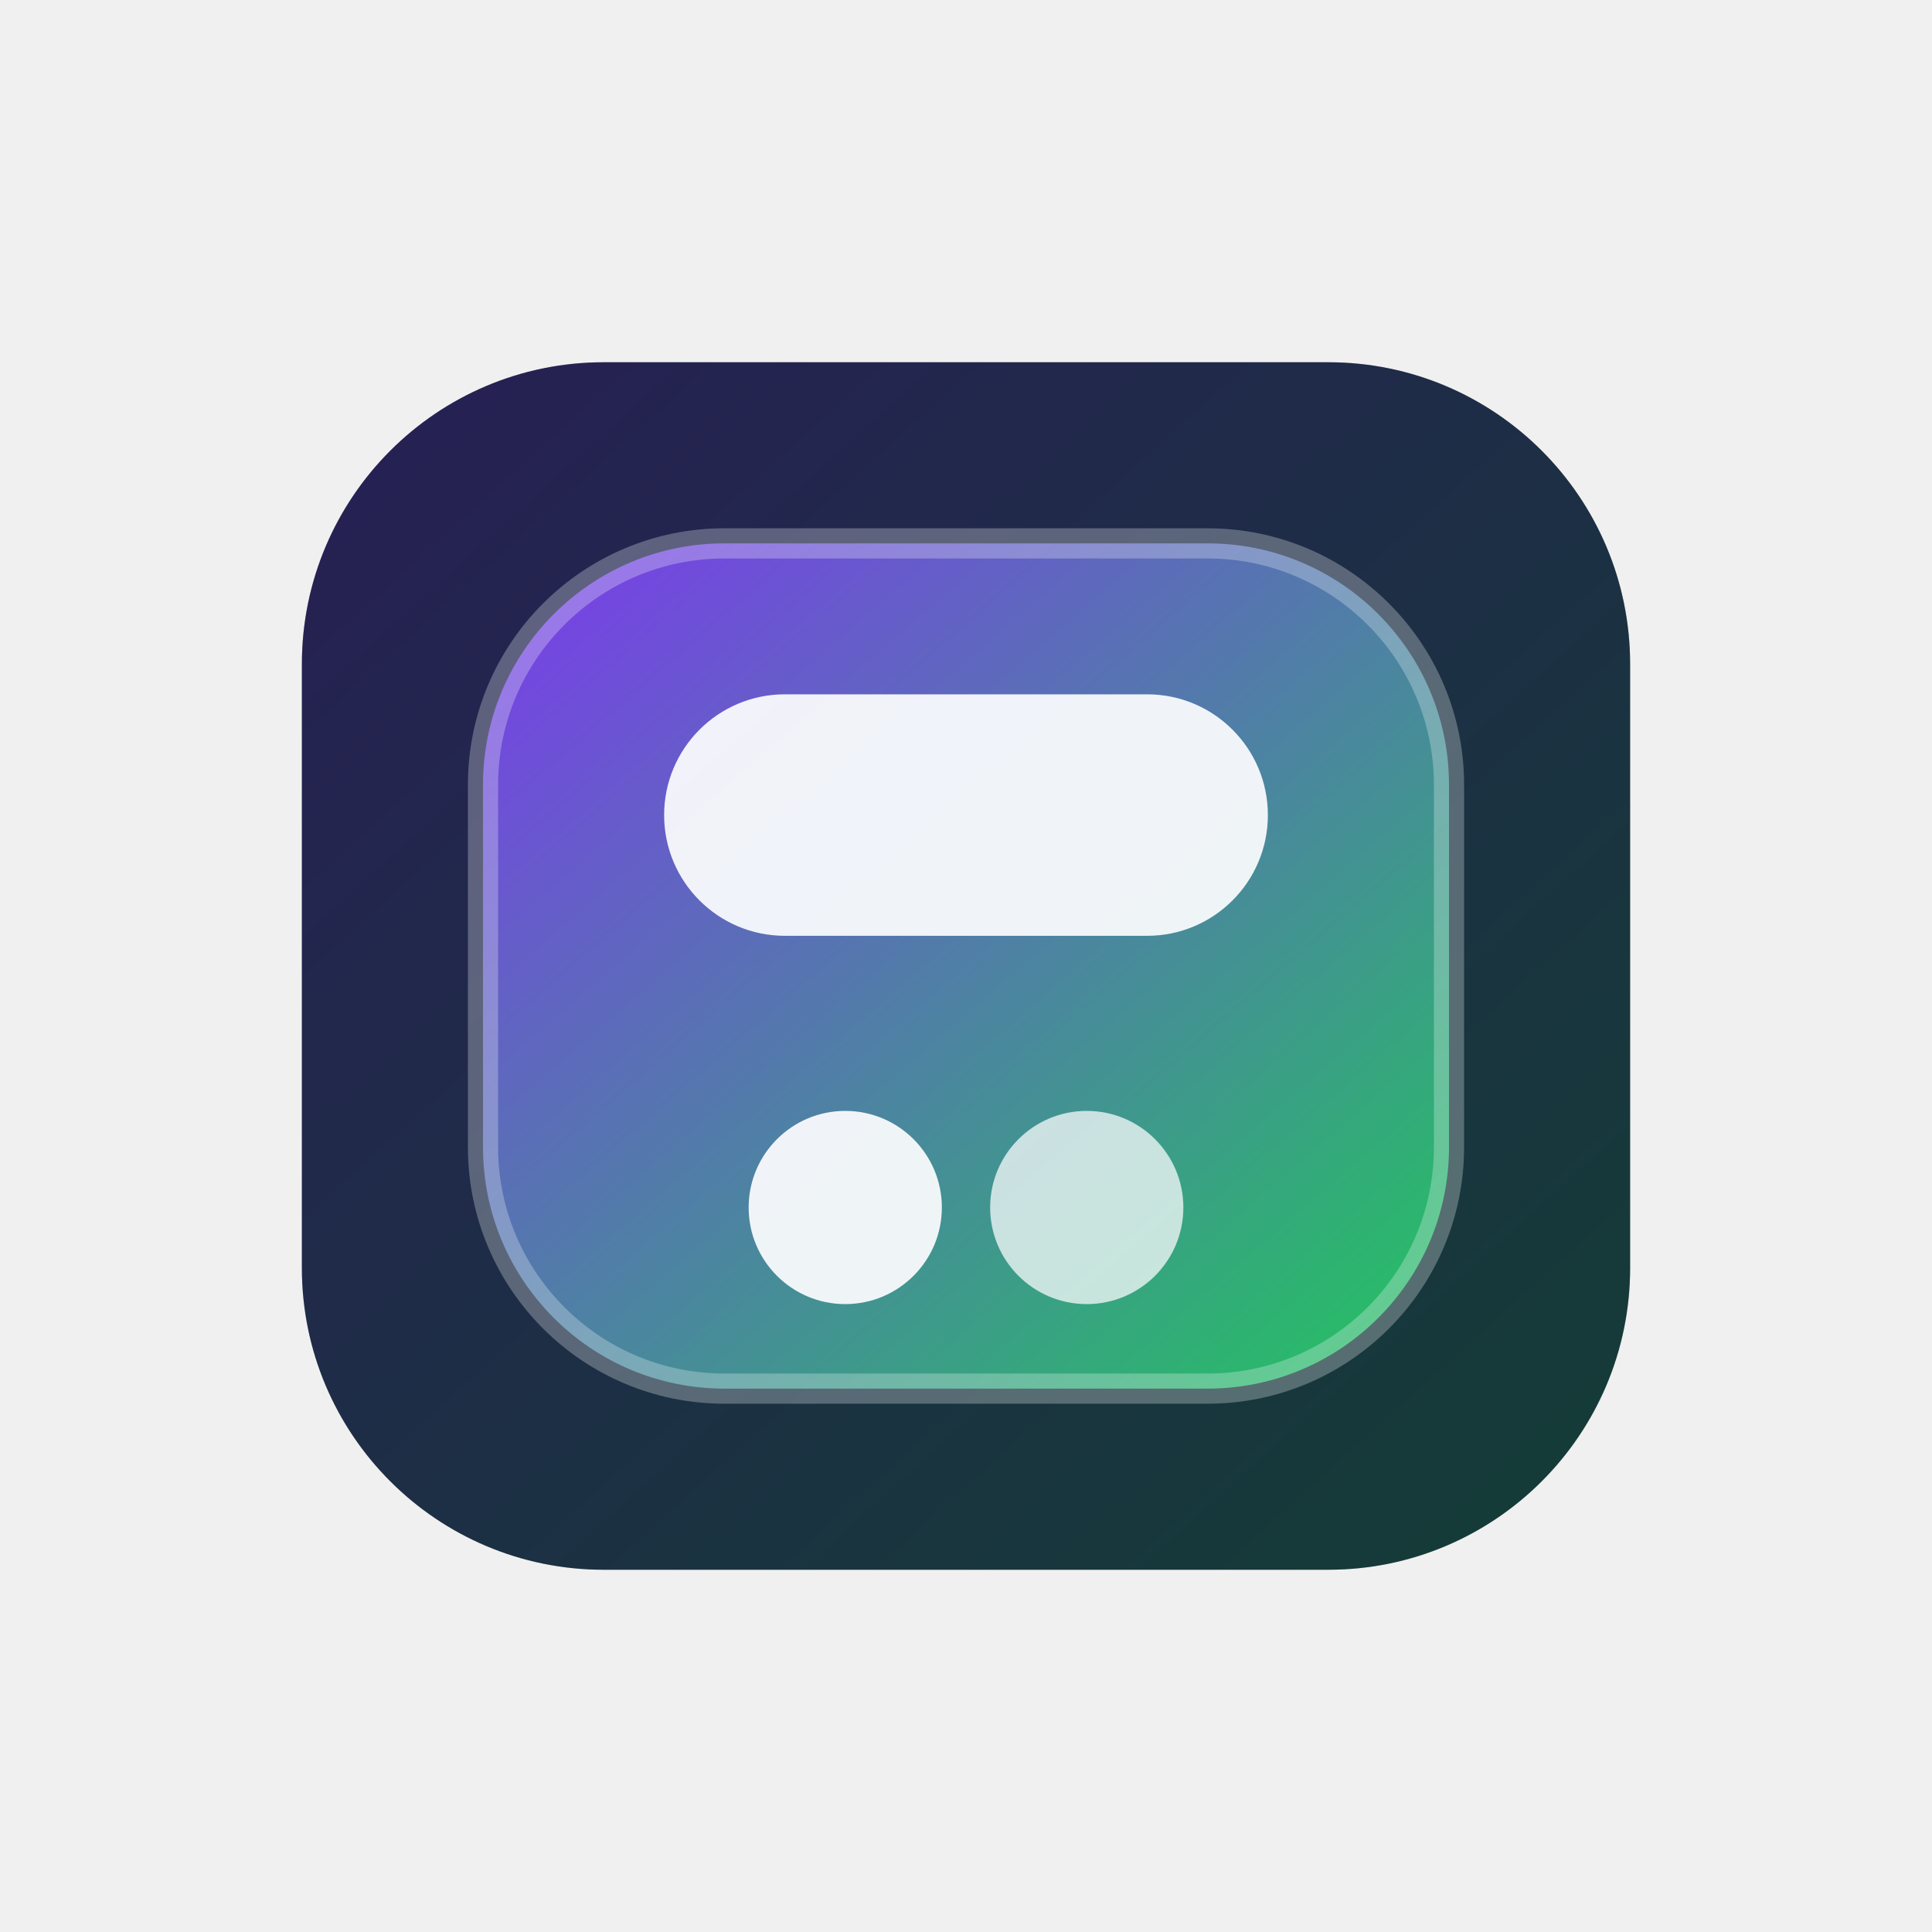
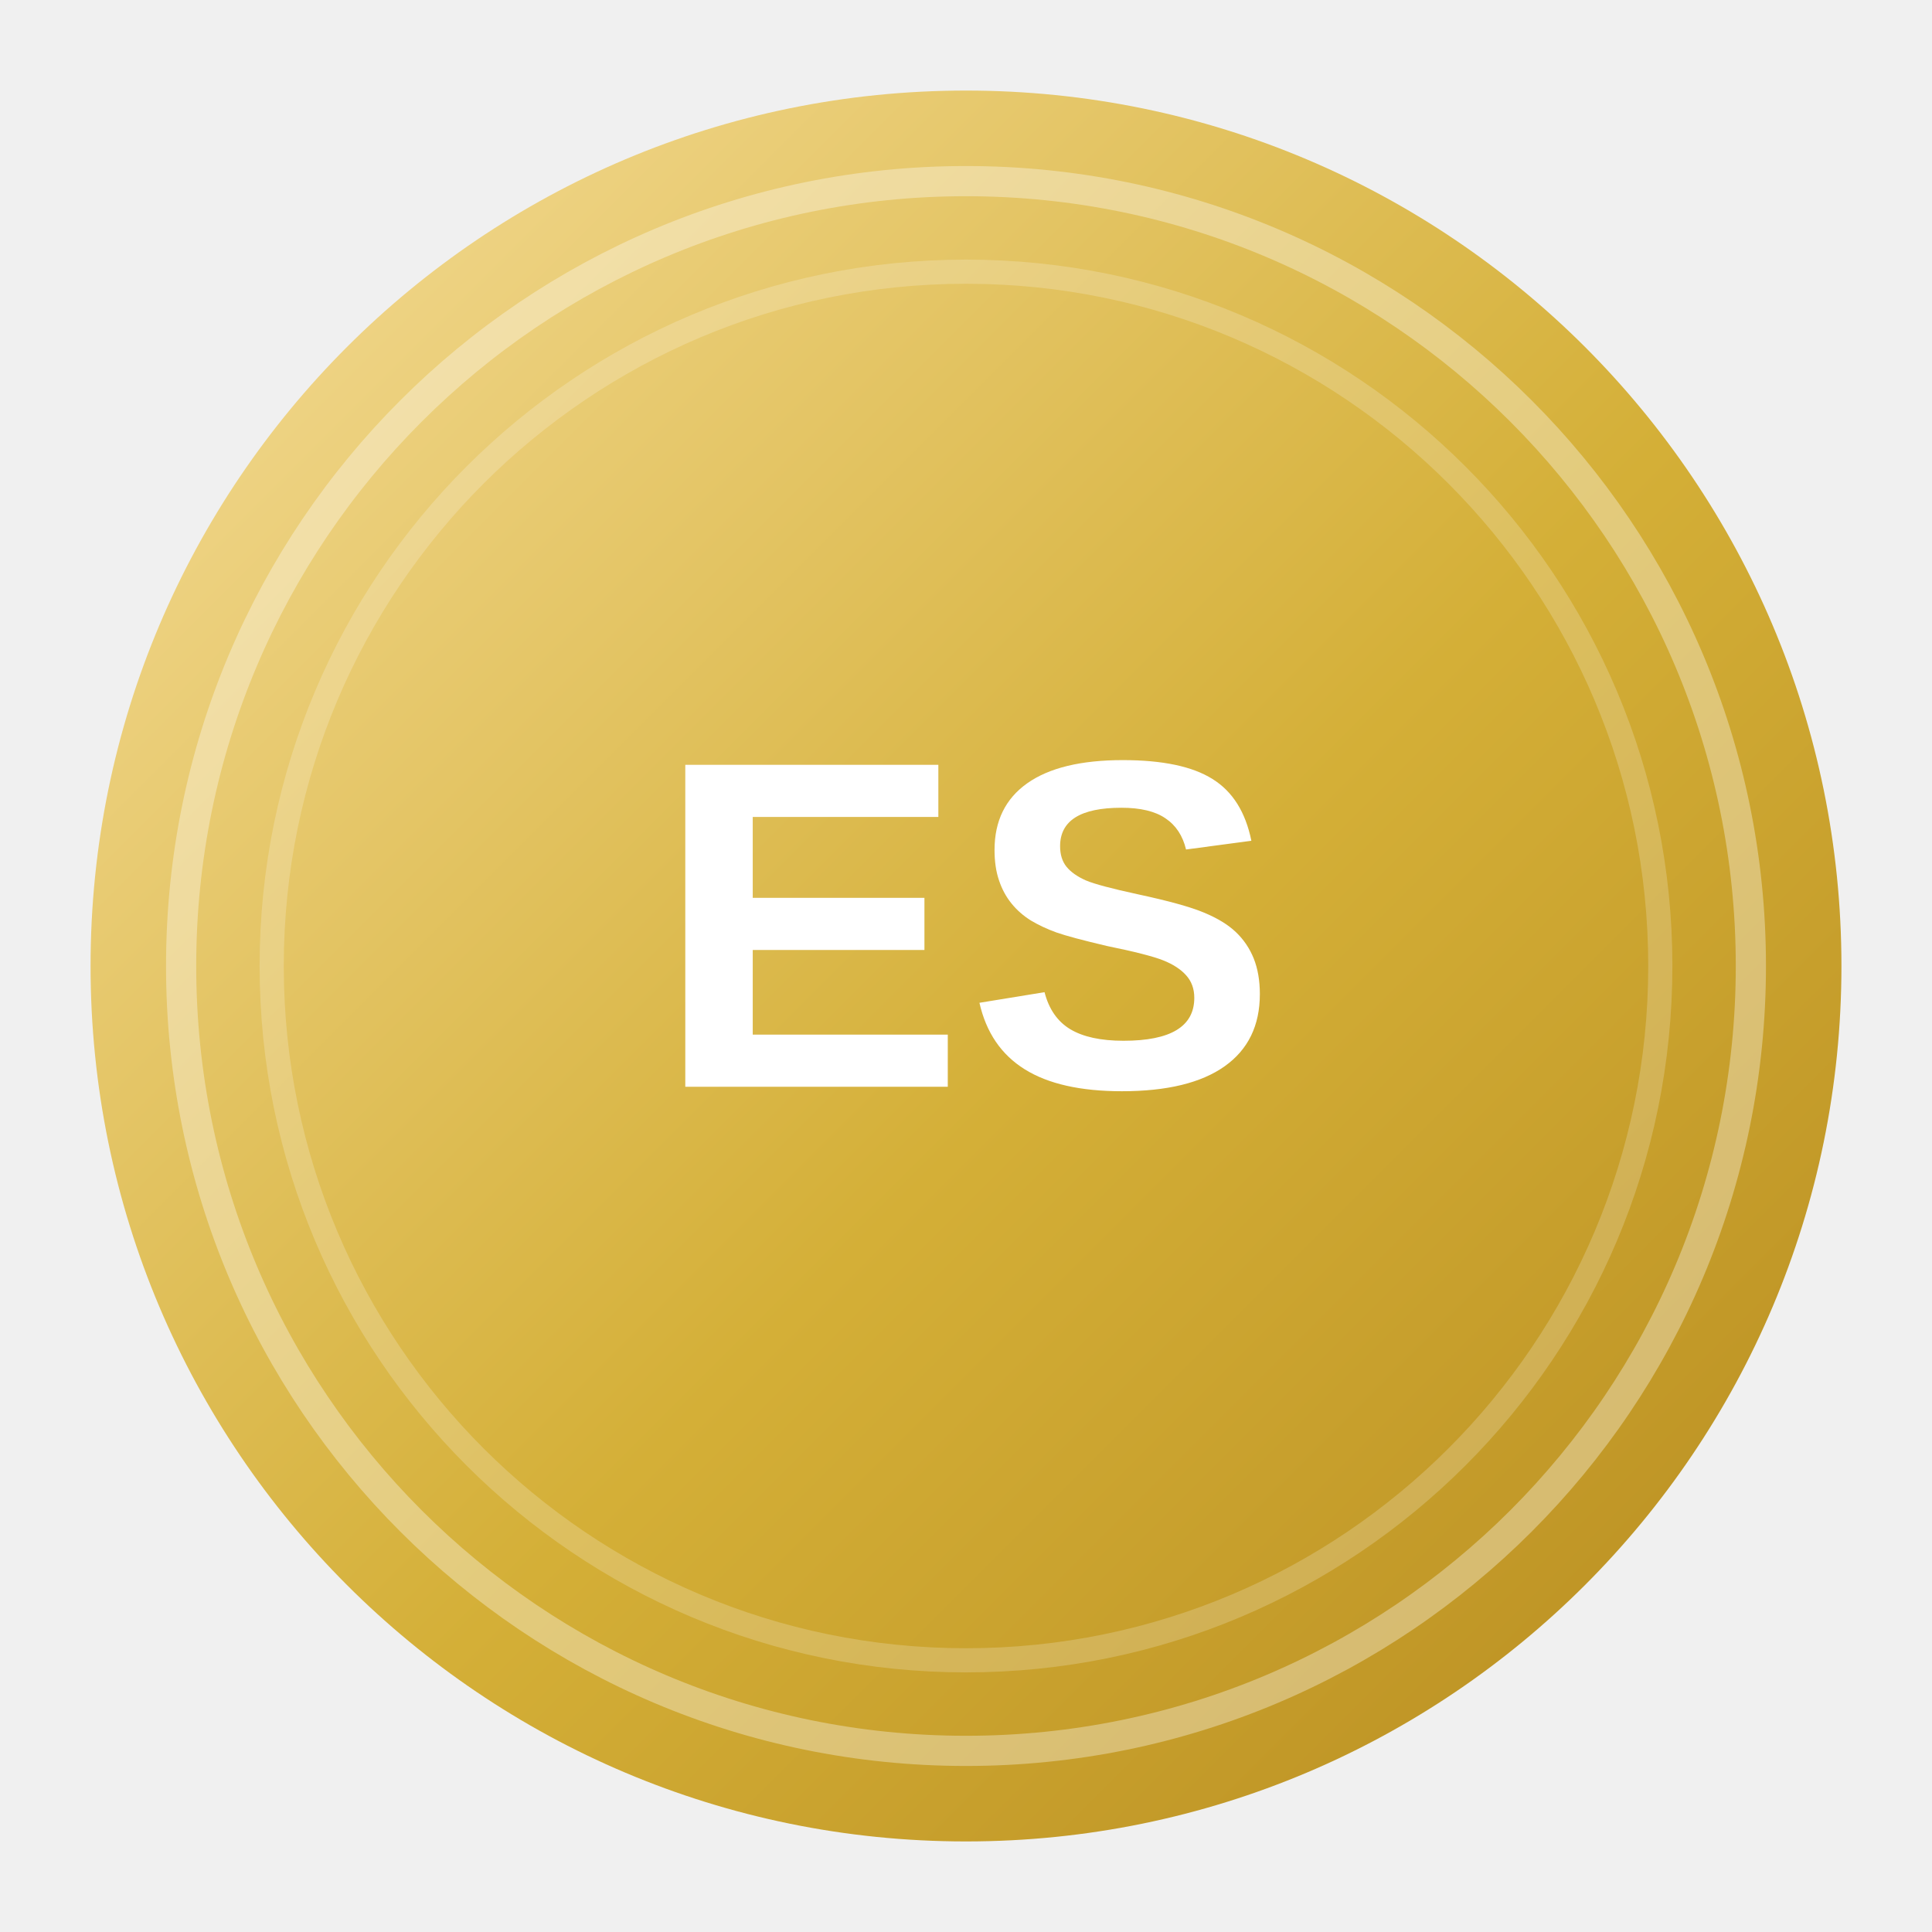
- <svg xmlns="http://www.w3.org/2000/svg" width="64" height="64" viewBox="0 0 64 64">
+ <svg xmlns="http://www.w3.org/2000/svg" viewBox="0 0 128 128" role="img" aria-label="EventSphere logo">
  <defs>
-     <linearGradient id="g" x1="0" y1="0" x2="1" y2="1">
-       <stop offset="0" stop-color="#7C3AED" />
-       <stop offset="1" stop-color="#22C55E" />
+     <linearGradient id="gold" x1="0%" y1="0%" x2="100%" y2="100%">
+       <stop offset="0%" stop-color="#f7df9d" />
+       <stop offset="55%" stop-color="#d4af37" />
+       <stop offset="100%" stop-color="#b68a1e" />
    </linearGradient>
  </defs>
-   <rect x="10" y="12" width="44" height="40" rx="10" fill="#0F172A" />
-   <rect x="10" y="12" width="44" height="40" rx="10" fill="url(#g)" opacity="0.22" />
-   <rect x="16" y="18" width="32" height="28" rx="8" fill="url(#g)" />
-   <rect x="16" y="18" width="32" height="28" rx="8" fill="none" stroke="#F8FAFC" stroke-opacity="0.28" />
-   <rect x="22" y="23" width="20" height="8" rx="4" fill="#F8FAFC" fill-opacity="0.95" />
-   <circle cx="28" cy="40" r="3.2" fill="#F8FAFC" fill-opacity="0.95" />
-   <circle cx="36" cy="40" r="3.2" fill="#F8FAFC" fill-opacity="0.75" />
+   <circle cx="64" cy="64" r="58" fill="url(#gold)" />
+   <circle cx="64" cy="64" r="52" fill="none" stroke="rgba(255,255,255,.34)" stroke-width="2" />
+   <circle cx="64" cy="64" r="46" fill="none" stroke="rgba(255,255,255,.2)" stroke-width="1.6" />
+   <text x="64" y="72" text-anchor="middle" font-size="31" font-family="Segoe UI, Arial, sans-serif" font-weight="700" fill="#ffffff">ES</text>
</svg>
